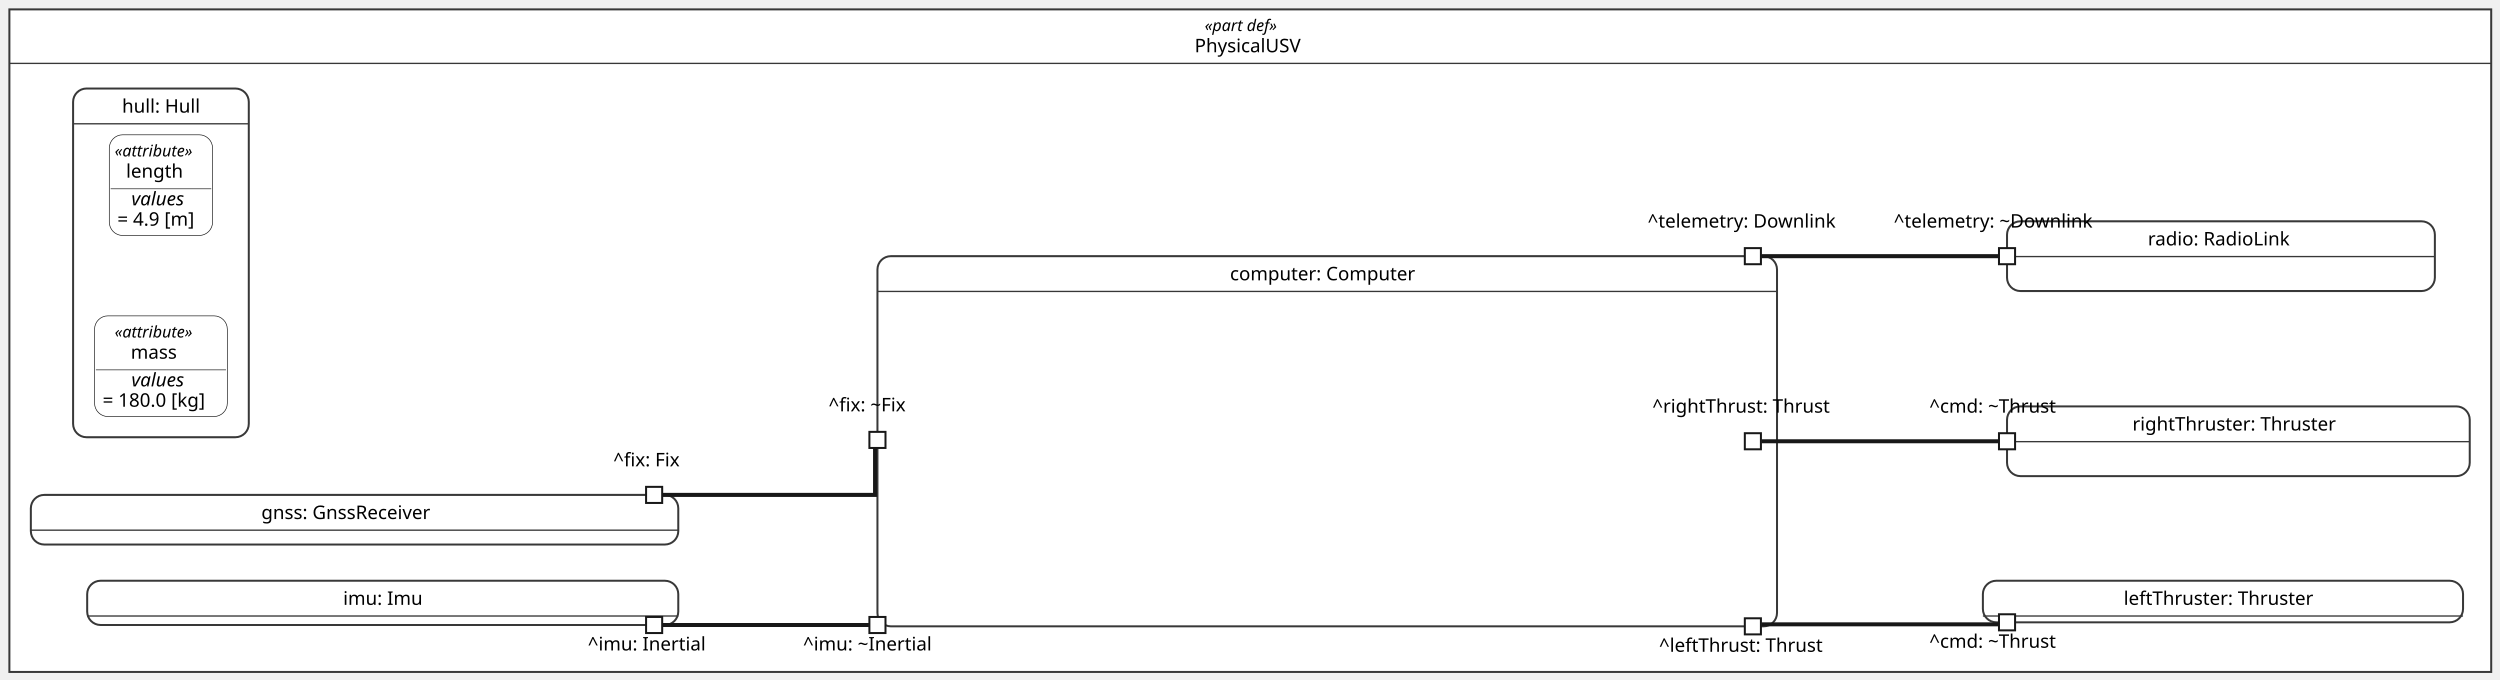
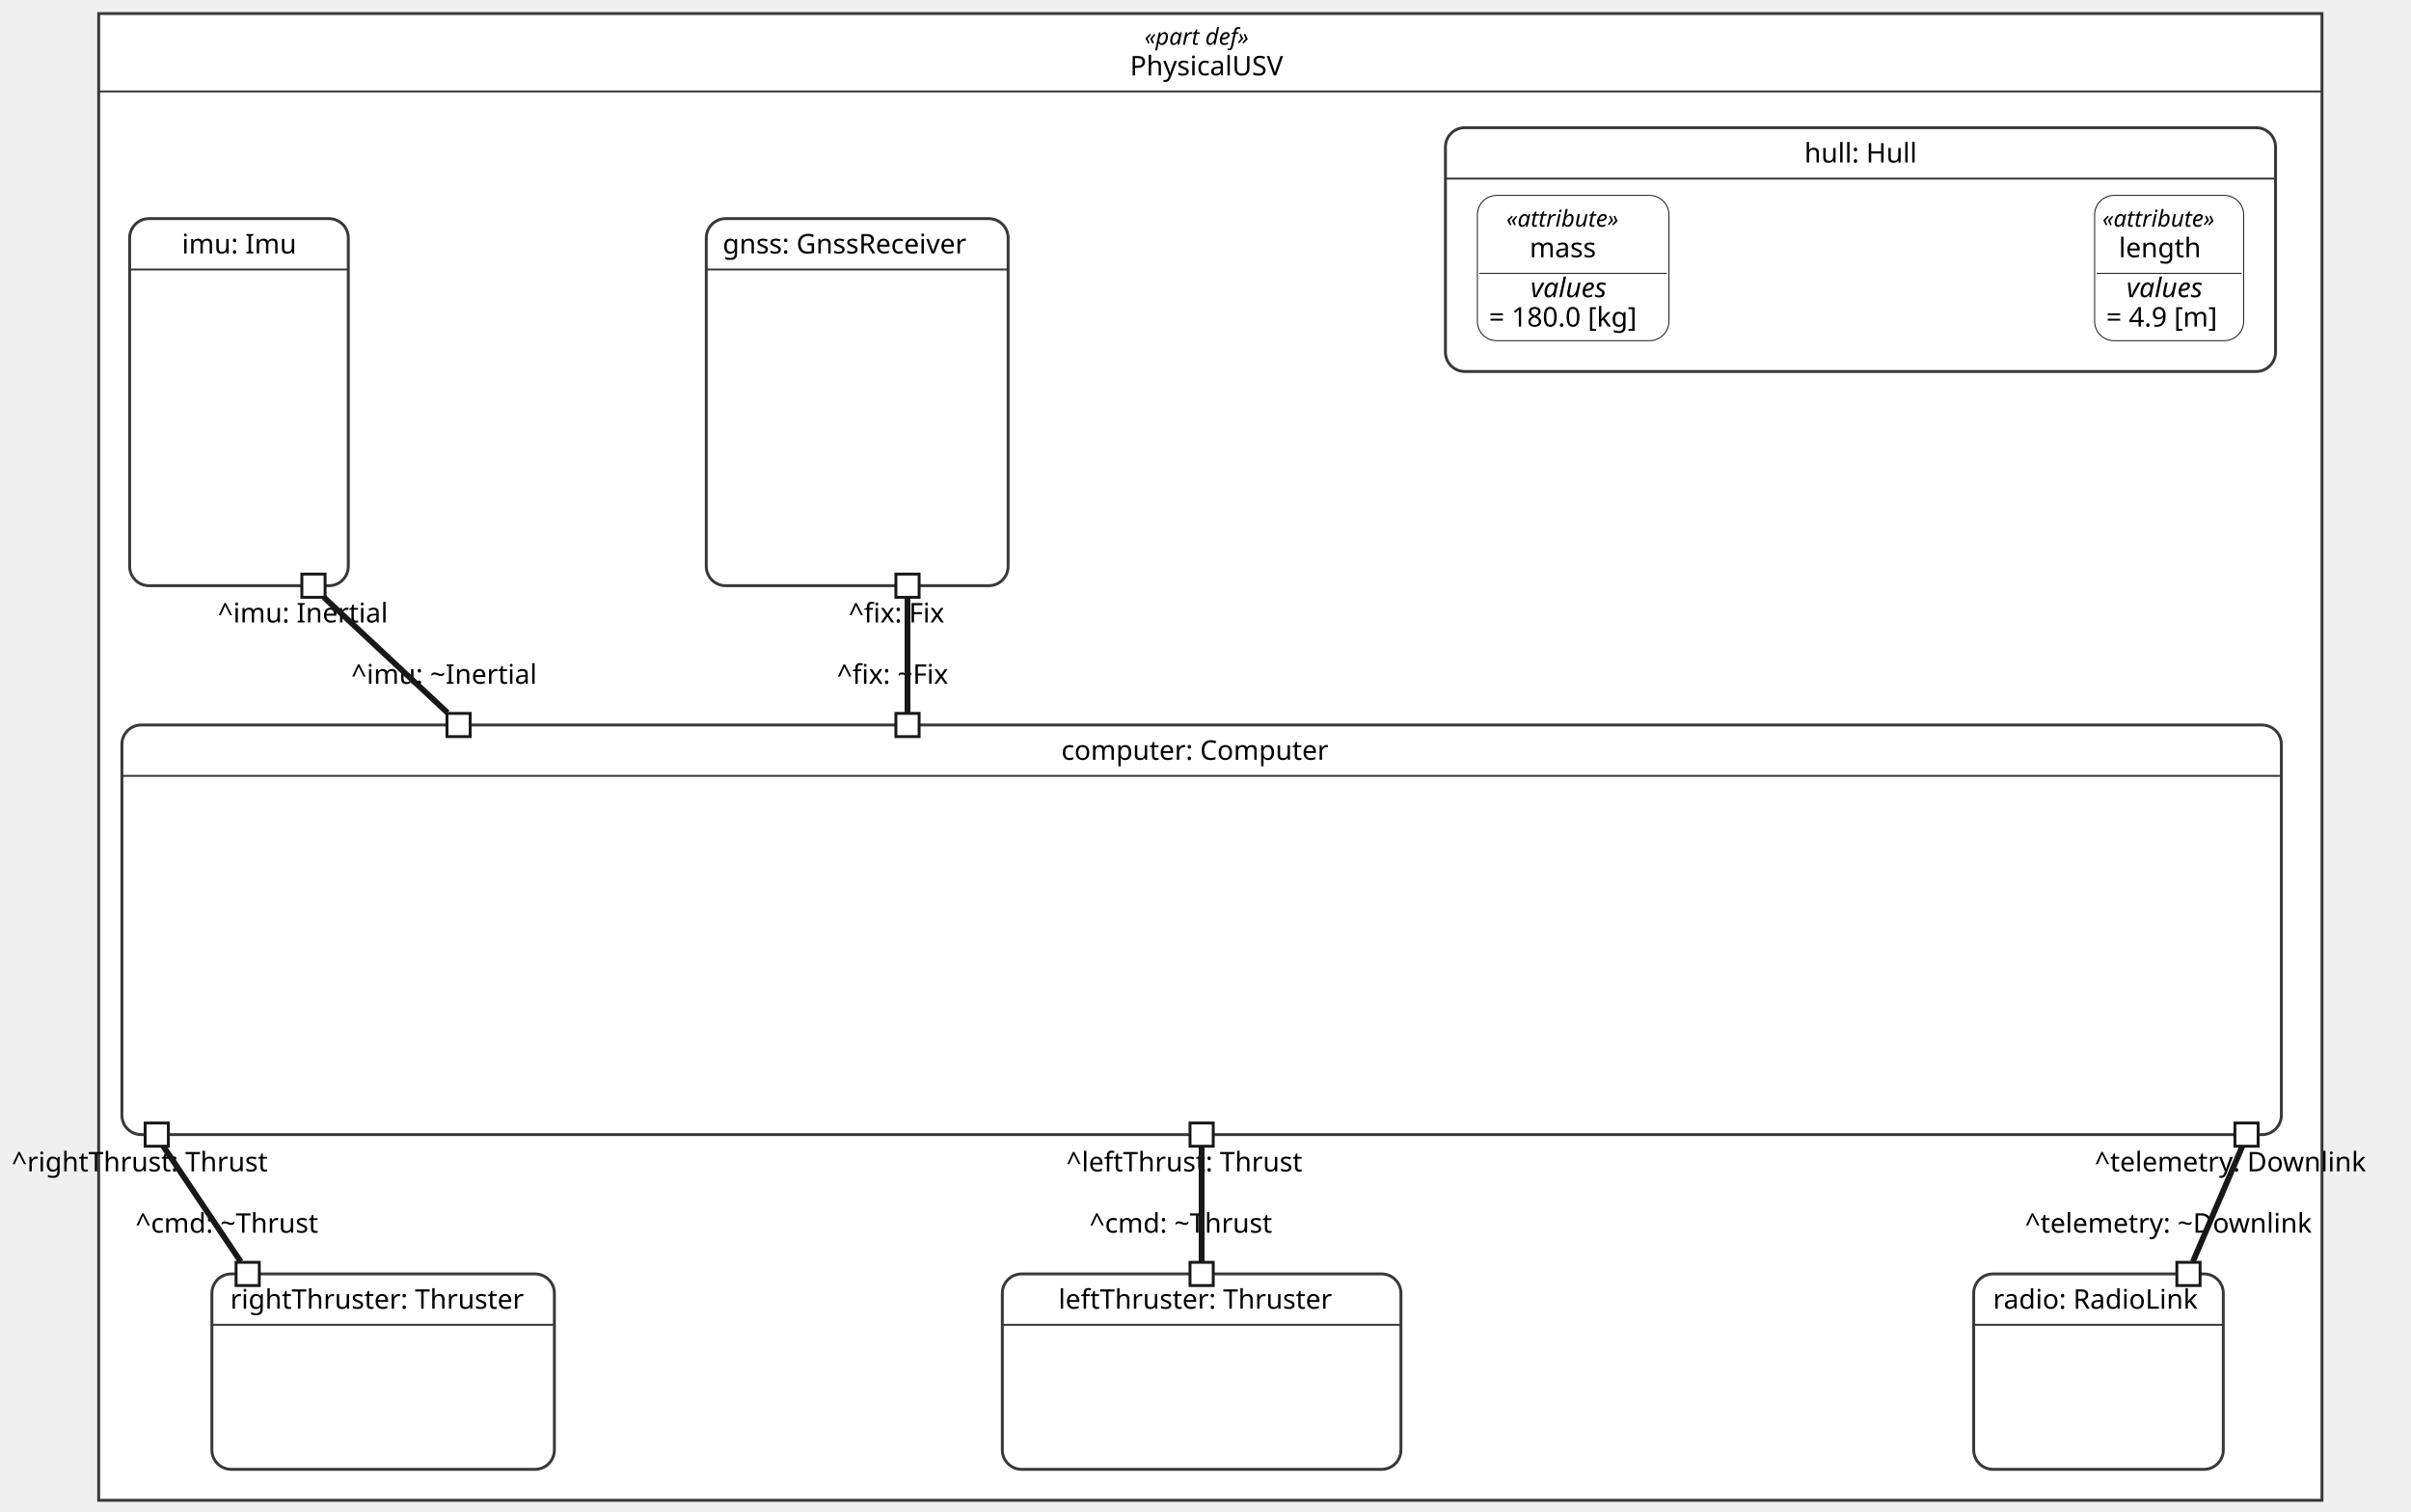
- <svg xmlns="http://www.w3.org/2000/svg" xmlns:xlink="http://www.w3.org/1999/xlink" contentStyleType="text/css" height="507px" preserveAspectRatio="none" style="width:1864px;height:507px;background:#FFFFFF;" version="1.1" viewBox="0 0 1864 507" width="1864px" zoomAndPan="magnify">
+ <svg xmlns="http://www.w3.org/2000/svg" xmlns:xlink="http://www.w3.org/1999/xlink" contentStyleType="text/css" height="781px" preserveAspectRatio="none" style="width:1246px;height:781px;background:#FFFFFF;" version="1.1" viewBox="0 0 1246 781" width="1246px" zoomAndPan="magnify">
  <defs />
  <g>
    <g id="cluster_E1">
-       <a href="psysml:49b1b536-6419-4db7-a451-2e9896fb3af5" target="_top" title="psysml:49b1b536-6419-4db7-a451-2e9896fb3af5" xlink:actuate="onRequest" xlink:href="psysml:49b1b536-6419-4db7-a451-2e9896fb3af5" xlink:show="new" xlink:title="psysml:49b1b536-6419-4db7-a451-2e9896fb3af5" xlink:type="simple">
-         <rect fill="#FFFFFF" height="494" id="E1" style="stroke:#383838;stroke-width:1.5;" width="1850.44" x="7" y="7" />
-         <text fill="#000000" font-family="sans-serif" font-size="12" font-style="italic" lengthAdjust="spacing" textLength="68" x="898.22" y="23.139">«part  def»</text>
-         <text fill="#000000" font-family="sans-serif" font-size="14" lengthAdjust="spacing" textLength="83" x="890.72" y="38.964">PhysicalUSV</text>
-         <line style="stroke:#383838;stroke-width:1.0;" x1="7" x2="1857.44" y1="47.266" y2="47.266" />
+       <a href="psysml:22ed3a09-f235-47b2-958a-5ccb75c629e2" target="_top" title="psysml:22ed3a09-f235-47b2-958a-5ccb75c629e2" xlink:actuate="onRequest" xlink:href="psysml:22ed3a09-f235-47b2-958a-5ccb75c629e2" xlink:show="new" xlink:title="psysml:22ed3a09-f235-47b2-958a-5ccb75c629e2" xlink:type="simple">
+         <rect fill="#FFFFFF" height="768.44" id="E1" style="stroke:#383838;stroke-width:1.5;" width="1149" x="51" y="7" />
+         <text fill="#000000" font-family="sans-serif" font-size="12" font-style="italic" lengthAdjust="spacing" textLength="68" x="591.5" y="23.139">«part  def»</text>
+         <text fill="#000000" font-family="sans-serif" font-size="14" lengthAdjust="spacing" textLength="83" x="584" y="38.964">PhysicalUSV</text>
+         <line style="stroke:#383838;stroke-width:1.0;" x1="51" x2="1200" y1="47.266" y2="47.266" />
      </a>
    </g>
    <g id="cluster_E2">
-       <a href="psysml:4ab1b368-916c-4f7e-867a-95e9d0bc05c9" target="_top" title="psysml:4ab1b368-916c-4f7e-867a-95e9d0bc05c9" xlink:actuate="onRequest" xlink:href="psysml:4ab1b368-916c-4f7e-867a-95e9d0bc05c9" xlink:show="new" xlink:title="psysml:4ab1b368-916c-4f7e-867a-95e9d0bc05c9" xlink:type="simple">
-         <rect fill="#FFFFFF" height="260" id="E2" rx="10" ry="10" style="stroke:#383838;stroke-width:1.5;" width="131" x="54.5" y="66" />
-         <text fill="#000000" font-family="sans-serif" font-size="14" lengthAdjust="spacing" textLength="58" x="91" y="83.995">hull: Hull</text>
-         <line style="stroke:#383838;stroke-width:1.0;" x1="54.5" x2="185.5" y1="92.297" y2="92.297" />
+       <a href="psysml:32a7881c-6265-4513-9049-7f98820aea71" target="_top" title="psysml:32a7881c-6265-4513-9049-7f98820aea71" xlink:actuate="onRequest" xlink:href="psysml:32a7881c-6265-4513-9049-7f98820aea71" xlink:show="new" xlink:title="psysml:32a7881c-6265-4513-9049-7f98820aea71" xlink:type="simple">
+         <rect fill="#FFFFFF" height="126" id="E2" rx="10" ry="10" style="stroke:#383838;stroke-width:1.5;" width="429" x="747" y="66" />
+         <text fill="#000000" font-family="sans-serif" font-size="14" lengthAdjust="spacing" textLength="58" x="932.5" y="83.995">hull: Hull</text>
+         <line style="stroke:#383838;stroke-width:1.0;" x1="747" x2="1176" y1="92.297" y2="92.297" />
      </a>
    </g>
    <g id="cluster_E5">
-       <a href="psysml:fca07de2-a735-4a96-9297-9b7aa95ee6fb" target="_top" title="psysml:fca07de2-a735-4a96-9297-9b7aa95ee6fb" xlink:actuate="onRequest" xlink:href="psysml:fca07de2-a735-4a96-9297-9b7aa95ee6fb" xlink:show="new" xlink:title="psysml:fca07de2-a735-4a96-9297-9b7aa95ee6fb" xlink:type="simple">
-         <rect fill="#FFFFFF" height="31" id="E5" rx="10" ry="10" style="stroke:#383838;stroke-width:1.5;" width="358" x="1478.44" y="433" />
-         <text fill="#000000" font-family="sans-serif" font-size="14" lengthAdjust="spacing" textLength="148" x="1583.44" y="450.995">leftThruster: Thruster</text>
-         <line style="stroke:#383838;stroke-width:1.0;" x1="1478.44" x2="1836.44" y1="459.297" y2="459.297" />
+       <a href="psysml:dc610840-1cfa-4d06-946f-f416af5ad27e" target="_top" title="psysml:dc610840-1cfa-4d06-946f-f416af5ad27e" xlink:actuate="onRequest" xlink:href="psysml:dc610840-1cfa-4d06-946f-f416af5ad27e" xlink:show="new" xlink:title="psysml:dc610840-1cfa-4d06-946f-f416af5ad27e" xlink:type="simple">
+         <rect fill="#FFFFFF" height="101" id="E5" rx="10" ry="10" style="stroke:#383838;stroke-width:1.5;" width="206" x="518" y="658.44" />
+         <text fill="#000000" font-family="sans-serif" font-size="14" lengthAdjust="spacing" textLength="148" x="547" y="676.435">leftThruster: Thruster</text>
+         <line style="stroke:#383838;stroke-width:1.0;" x1="518" x2="724" y1="684.737" y2="684.737" />
      </a>
    </g>
    <g id="cluster_E7">
-       <a href="psysml:cfd303a9-1568-4716-a533-3ee333aea6e6" target="_top" title="psysml:cfd303a9-1568-4716-a533-3ee333aea6e6" xlink:actuate="onRequest" xlink:href="psysml:cfd303a9-1568-4716-a533-3ee333aea6e6" xlink:show="new" xlink:title="psysml:cfd303a9-1568-4716-a533-3ee333aea6e6" xlink:type="simple">
-         <rect fill="#FFFFFF" height="52" id="E7" rx="10" ry="10" style="stroke:#383838;stroke-width:1.5;" width="345" x="1496.44" y="303" />
-         <text fill="#000000" font-family="sans-serif" font-size="14" lengthAdjust="spacing" textLength="158" x="1589.94" y="320.995">rightThruster: Thruster</text>
-         <line style="stroke:#383838;stroke-width:1.0;" x1="1496.44" x2="1841.44" y1="329.297" y2="329.297" />
+       <a href="psysml:55d29156-dfee-4892-9f6b-d3f9e4b67cd7" target="_top" title="psysml:55d29156-dfee-4892-9f6b-d3f9e4b67cd7" xlink:actuate="onRequest" xlink:href="psysml:55d29156-dfee-4892-9f6b-d3f9e4b67cd7" xlink:show="new" xlink:title="psysml:55d29156-dfee-4892-9f6b-d3f9e4b67cd7" xlink:type="simple">
+         <rect fill="#FFFFFF" height="101" id="E7" rx="10" ry="10" style="stroke:#383838;stroke-width:1.5;" width="177" x="109.5" y="658.44" />
+         <text fill="#000000" font-family="sans-serif" font-size="14" lengthAdjust="spacing" textLength="158" x="119" y="676.435">rightThruster: Thruster</text>
+         <line style="stroke:#383838;stroke-width:1.0;" x1="109.5" x2="286.5" y1="684.737" y2="684.737" />
      </a>
    </g>
    <g id="cluster_E9">
-       <a href="psysml:745689f7-9c09-472a-bb65-5b7ba7d037ed" target="_top" title="psysml:745689f7-9c09-472a-bb65-5b7ba7d037ed" xlink:actuate="onRequest" xlink:href="psysml:745689f7-9c09-472a-bb65-5b7ba7d037ed" xlink:show="new" xlink:title="psysml:745689f7-9c09-472a-bb65-5b7ba7d037ed" xlink:type="simple">
-         <rect fill="#FFFFFF" height="37" id="E9" rx="10" ry="10" style="stroke:#383838;stroke-width:1.5;" width="482.72" x="23" y="369" />
-         <text fill="#000000" font-family="sans-serif" font-size="14" lengthAdjust="spacing" textLength="139" x="194.86" y="386.995">gnss: GnssReceiver</text>
-         <line style="stroke:#383838;stroke-width:1.0;" x1="23" x2="505.72" y1="395.297" y2="395.297" />
+       <a href="psysml:afebcab4-f4f2-447f-9298-8e236e1496b1" target="_top" title="psysml:afebcab4-f4f2-447f-9298-8e236e1496b1" xlink:actuate="onRequest" xlink:href="psysml:afebcab4-f4f2-447f-9298-8e236e1496b1" xlink:show="new" xlink:title="psysml:afebcab4-f4f2-447f-9298-8e236e1496b1" xlink:type="simple">
+         <rect fill="#FFFFFF" height="189.72" id="E9" rx="10" ry="10" style="stroke:#383838;stroke-width:1.5;" width="156" x="365" y="113" />
+         <text fill="#000000" font-family="sans-serif" font-size="14" lengthAdjust="spacing" textLength="139" x="373.5" y="130.995">gnss: GnssReceiver</text>
+         <line style="stroke:#383838;stroke-width:1.0;" x1="365" x2="521" y1="139.297" y2="139.297" />
      </a>
    </g>
    <g id="cluster_E11">
-       <a href="psysml:8be73a77-4087-4ed9-9e67-664b832a765f" target="_top" title="psysml:8be73a77-4087-4ed9-9e67-664b832a765f" xlink:actuate="onRequest" xlink:href="psysml:8be73a77-4087-4ed9-9e67-664b832a765f" xlink:show="new" xlink:title="psysml:8be73a77-4087-4ed9-9e67-664b832a765f" xlink:type="simple">
-         <rect fill="#FFFFFF" height="33" id="E11" rx="10" ry="10" style="stroke:#383838;stroke-width:1.5;" width="440.72" x="65" y="433" />
-         <text fill="#000000" font-family="sans-serif" font-size="14" lengthAdjust="spacing" textLength="59" x="255.86" y="450.995">imu: Imu</text>
-         <line style="stroke:#383838;stroke-width:1.0;" x1="65" x2="505.72" y1="459.297" y2="459.297" />
+       <a href="psysml:6a8bbe86-dc5d-4ab7-a3b4-be3c7846763f" target="_top" title="psysml:6a8bbe86-dc5d-4ab7-a3b4-be3c7846763f" xlink:actuate="onRequest" xlink:href="psysml:6a8bbe86-dc5d-4ab7-a3b4-be3c7846763f" xlink:show="new" xlink:title="psysml:6a8bbe86-dc5d-4ab7-a3b4-be3c7846763f" xlink:type="simple">
+         <rect fill="#FFFFFF" height="189.72" id="E11" rx="10" ry="10" style="stroke:#383838;stroke-width:1.5;" width="113" x="67" y="113" />
+         <text fill="#000000" font-family="sans-serif" font-size="14" lengthAdjust="spacing" textLength="59" x="94" y="130.995">imu: Imu</text>
+         <line style="stroke:#383838;stroke-width:1.0;" x1="67" x2="180" y1="139.297" y2="139.297" />
      </a>
    </g>
    <g id="cluster_E13">
-       <a href="psysml:97d54f14-b689-46bb-9d75-5d5c3098ac0b" target="_top" title="psysml:97d54f14-b689-46bb-9d75-5d5c3098ac0b" xlink:actuate="onRequest" xlink:href="psysml:97d54f14-b689-46bb-9d75-5d5c3098ac0b" xlink:show="new" xlink:title="psysml:97d54f14-b689-46bb-9d75-5d5c3098ac0b" xlink:type="simple">
-         <rect fill="#FFFFFF" height="276" id="E13" rx="10" ry="10" style="stroke:#383838;stroke-width:1.5;" width="670.72" x="654.22" y="191" />
-         <text fill="#000000" font-family="sans-serif" font-size="14" lengthAdjust="spacing" textLength="145" x="917.08" y="208.995">computer: Computer</text>
-         <line style="stroke:#383838;stroke-width:1.0;" x1="654.22" x2="1324.94" y1="217.297" y2="217.297" />
+       <a href="psysml:57e37b6f-cd89-4e27-bf85-5b8bc3964f6f" target="_top" title="psysml:57e37b6f-cd89-4e27-bf85-5b8bc3964f6f" xlink:actuate="onRequest" xlink:href="psysml:57e37b6f-cd89-4e27-bf85-5b8bc3964f6f" xlink:show="new" xlink:title="psysml:57e37b6f-cd89-4e27-bf85-5b8bc3964f6f" xlink:type="simple">
+         <rect fill="#FFFFFF" height="211.72" id="E13" rx="10" ry="10" style="stroke:#383838;stroke-width:1.5;" width="1116" x="63" y="374.72" />
+         <text fill="#000000" font-family="sans-serif" font-size="14" lengthAdjust="spacing" textLength="145" x="548.5" y="392.715">computer: Computer</text>
+         <line style="stroke:#383838;stroke-width:1.0;" x1="63" x2="1179" y1="401.017" y2="401.017" />
      </a>
    </g>
    <g id="cluster_E19">
-       <a href="psysml:4c47d96f-a5a5-4d13-bb72-eae44202a998" target="_top" title="psysml:4c47d96f-a5a5-4d13-bb72-eae44202a998" xlink:actuate="onRequest" xlink:href="psysml:4c47d96f-a5a5-4d13-bb72-eae44202a998" xlink:show="new" xlink:title="psysml:4c47d96f-a5a5-4d13-bb72-eae44202a998" xlink:type="simple">
-         <rect fill="#FFFFFF" height="52" id="E19" rx="10" ry="10" style="stroke:#383838;stroke-width:1.5;" width="319" x="1496.44" y="165" />
-         <text fill="#000000" font-family="sans-serif" font-size="14" lengthAdjust="spacing" textLength="109" x="1601.44" y="182.995">radio: RadioLink</text>
-         <line style="stroke:#383838;stroke-width:1.0;" x1="1496.44" x2="1815.44" y1="191.297" y2="191.297" />
+       <a href="psysml:0f961d97-98ca-476e-a633-5e2cf5ad88d3" target="_top" title="psysml:0f961d97-98ca-476e-a633-5e2cf5ad88d3" xlink:actuate="onRequest" xlink:href="psysml:0f961d97-98ca-476e-a633-5e2cf5ad88d3" xlink:show="new" xlink:title="psysml:0f961d97-98ca-476e-a633-5e2cf5ad88d3" xlink:type="simple">
+         <rect fill="#FFFFFF" height="101" id="E19" rx="10" ry="10" style="stroke:#383838;stroke-width:1.5;" width="129" x="1020" y="658.44" />
+         <text fill="#000000" font-family="sans-serif" font-size="14" lengthAdjust="spacing" textLength="109" x="1030" y="676.435">radio: RadioLink</text>
+         <line style="stroke:#383838;stroke-width:1.0;" x1="1020" x2="1149" y1="684.737" y2="684.737" />
      </a>
    </g>
-     <a href="psysml:93f2fb13-fefa-4023-b1ee-29395e008b41" target="_top" title="psysml:93f2fb13-fefa-4023-b1ee-29395e008b41" xlink:actuate="onRequest" xlink:href="psysml:93f2fb13-fefa-4023-b1ee-29395e008b41" xlink:show="new" xlink:title="psysml:93f2fb13-fefa-4023-b1ee-29395e008b41" xlink:type="simple">
+     <a href="psysml:4ee57b6b-493b-45f5-8c51-1c4a9e177d6a" target="_top" title="psysml:4ee57b6b-493b-45f5-8c51-1c4a9e177d6a" xlink:actuate="onRequest" xlink:href="psysml:4ee57b6b-493b-45f5-8c51-1c4a9e177d6a" xlink:show="new" xlink:title="psysml:4ee57b6b-493b-45f5-8c51-1c4a9e177d6a" xlink:type="simple">
      <g id="elem_E3">
-         <rect fill="#FFFFFF" height="75.081" id="E3" rx="10" ry="10" style="stroke:#181818;stroke-width:0.5;" width="77" x="81.5" y="100.5" />
-         <text fill="#000000" font-family="sans-serif" font-size="12" font-style="italic" lengthAdjust="spacing" textLength="69" x="85.5" y="116.639">«attribute»</text>
-         <text fill="#000000" font-family="sans-serif" font-size="14" lengthAdjust="spacing" textLength="44" x="94" y="132.464">length</text>
-         <line style="stroke:#181818;stroke-width:0.5;" x1="82.5" x2="157.5" y1="140.766" y2="140.766" />
-         <text fill="#000000" font-family="sans-serif" font-size="14" lengthAdjust="spacing" textLength="65" x="87.5" y="168.28">= 4.9 [m]</text>
-         <text fill="#000000" font-family="sans-serif" font-size="14" font-style="italic" lengthAdjust="spacing" textLength="44" x="98" y="153.112">values</text>
+         <rect fill="#FFFFFF" height="75.081" id="E3" rx="10" ry="10" style="stroke:#181818;stroke-width:0.5;" width="77" x="1082.5" y="101" />
+         <text fill="#000000" font-family="sans-serif" font-size="12" font-style="italic" lengthAdjust="spacing" textLength="69" x="1086.5" y="117.139">«attribute»</text>
+         <text fill="#000000" font-family="sans-serif" font-size="14" lengthAdjust="spacing" textLength="44" x="1095" y="132.964">length</text>
+         <line style="stroke:#181818;stroke-width:0.5;" x1="1083.5" x2="1158.5" y1="141.266" y2="141.266" />
+         <text fill="#000000" font-family="sans-serif" font-size="14" lengthAdjust="spacing" textLength="65" x="1088.5" y="168.78">= 4.9 [m]</text>
+         <text fill="#000000" font-family="sans-serif" font-size="14" font-style="italic" lengthAdjust="spacing" textLength="44" x="1099" y="153.612">values</text>
      </g>
    </a>
-     <a href="psysml:f4b86a8f-66e7-4ce4-8ffb-94f3e6da9468" target="_top" title="psysml:f4b86a8f-66e7-4ce4-8ffb-94f3e6da9468" xlink:actuate="onRequest" xlink:href="psysml:f4b86a8f-66e7-4ce4-8ffb-94f3e6da9468" xlink:show="new" xlink:title="psysml:f4b86a8f-66e7-4ce4-8ffb-94f3e6da9468" xlink:type="simple">
+     <a href="psysml:edbc8081-2a7f-4976-bdf4-2d621f8b8dd0" target="_top" title="psysml:edbc8081-2a7f-4976-bdf4-2d621f8b8dd0" xlink:actuate="onRequest" xlink:href="psysml:edbc8081-2a7f-4976-bdf4-2d621f8b8dd0" xlink:show="new" xlink:title="psysml:edbc8081-2a7f-4976-bdf4-2d621f8b8dd0" xlink:type="simple">
      <g id="elem_E4">
-         <rect fill="#FFFFFF" height="75.081" id="E4" rx="10" ry="10" style="stroke:#181818;stroke-width:0.5;" width="99" x="70.5" y="235.5" />
-         <text fill="#000000" font-family="sans-serif" font-size="12" font-style="italic" lengthAdjust="spacing" textLength="69" x="85.5" y="251.639">«attribute»</text>
-         <text fill="#000000" font-family="sans-serif" font-size="14" lengthAdjust="spacing" textLength="37" x="97.5" y="267.464">mass</text>
-         <line style="stroke:#181818;stroke-width:0.5;" x1="71.5" x2="168.5" y1="275.766" y2="275.766" />
-         <text fill="#000000" font-family="sans-serif" font-size="14" lengthAdjust="spacing" textLength="87" x="76.5" y="303.279">= 180.0 [kg]</text>
-         <text fill="#000000" font-family="sans-serif" font-size="14" font-style="italic" lengthAdjust="spacing" textLength="44" x="98" y="288.112">values</text>
+         <rect fill="#FFFFFF" height="75.081" id="E4" rx="10" ry="10" style="stroke:#181818;stroke-width:0.5;" width="99" x="763.5" y="101" />
+         <text fill="#000000" font-family="sans-serif" font-size="12" font-style="italic" lengthAdjust="spacing" textLength="69" x="778.5" y="117.139">«attribute»</text>
+         <text fill="#000000" font-family="sans-serif" font-size="14" lengthAdjust="spacing" textLength="37" x="790.5" y="132.964">mass</text>
+         <line style="stroke:#181818;stroke-width:0.5;" x1="764.5" x2="861.5" y1="141.266" y2="141.266" />
+         <text fill="#000000" font-family="sans-serif" font-size="14" lengthAdjust="spacing" textLength="87" x="769.5" y="168.78">= 180.0 [kg]</text>
+         <text fill="#000000" font-family="sans-serif" font-size="14" font-style="italic" lengthAdjust="spacing" textLength="44" x="791" y="153.612">values</text>
      </g>
    </a>
-     <text fill="#000000" font-family="sans-serif" font-size="14" lengthAdjust="spacing" textLength="108" x="1438.44" y="482.995">^cmd: ~Thrust</text>
-     <rect fill="#FFFFFF" height="12" style="stroke:#181818;stroke-width:1.5;" width="12" x="1490.44" y="458" />
-     <text fill="#000000" font-family="sans-serif" font-size="14" lengthAdjust="spacing" textLength="108" x="1438.44" y="307.698">^cmd: ~Thrust</text>
-     <rect fill="#FFFFFF" height="12" style="stroke:#181818;stroke-width:1.5;" width="12" x="1490.44" y="323" />
-     <text fill="#000000" font-family="sans-serif" font-size="14" lengthAdjust="spacing" textLength="53" x="457.22" y="347.698">^fix: Fix</text>
-     <rect fill="#FFFFFF" height="12" style="stroke:#181818;stroke-width:1.5;" width="12" x="481.72" y="363" />
-     <text fill="#000000" font-family="sans-serif" font-size="14" lengthAdjust="spacing" textLength="91" x="438.22" y="484.995">^imu: Inertial</text>
-     <rect fill="#FFFFFF" height="12" style="stroke:#181818;stroke-width:1.5;" width="12" x="481.72" y="460" />
-     <text fill="#000000" font-family="sans-serif" font-size="14" lengthAdjust="spacing" textLength="132" x="1236.94" y="485.995">^leftThrust: Thrust</text>
-     <rect fill="#FFFFFF" height="12" style="stroke:#181818;stroke-width:1.5;" width="12" x="1300.94" y="461" />
-     <text fill="#000000" font-family="sans-serif" font-size="14" lengthAdjust="spacing" textLength="142" x="1231.94" y="307.698">^rightThrust: Thrust</text>
-     <rect fill="#FFFFFF" height="12" style="stroke:#181818;stroke-width:1.5;" width="12" x="1300.94" y="323" />
-     <text fill="#000000" font-family="sans-serif" font-size="14" lengthAdjust="spacing" textLength="149" x="1228.44" y="169.698">^telemetry: Downlink</text>
-     <rect fill="#FFFFFF" height="12" style="stroke:#181818;stroke-width:1.5;" width="12" x="1300.94" y="185" />
-     <text fill="#000000" font-family="sans-serif" font-size="14" lengthAdjust="spacing" textLength="103" x="598.72" y="484.995">^imu: ~Inertial</text>
-     <rect fill="#FFFFFF" height="12" style="stroke:#181818;stroke-width:1.5;" width="12" x="648.22" y="460" />
-     <text fill="#000000" font-family="sans-serif" font-size="14" lengthAdjust="spacing" textLength="65" x="617.72" y="306.698">^fix: ~Fix</text>
-     <rect fill="#FFFFFF" height="12" style="stroke:#181818;stroke-width:1.5;" width="12" x="648.22" y="322" />
-     <text fill="#000000" font-family="sans-serif" font-size="14" lengthAdjust="spacing" textLength="161" x="1411.94" y="169.698">^telemetry: ~Downlink</text>
-     <rect fill="#FFFFFF" height="12" style="stroke:#181818;stroke-width:1.5;" width="12" x="1490.44" y="185" />
-     <g id="link_E14_E6">
-       <a href="psysml:4e297981-0591-49de-b8a3-c79252a3c69a" target="_top" title="psysml:4e297981-0591-49de-b8a3-c79252a3c69a" xlink:actuate="onRequest" xlink:href="psysml:4e297981-0591-49de-b8a3-c79252a3c69a" xlink:show="new" xlink:title="psysml:4e297981-0591-49de-b8a3-c79252a3c69a" xlink:type="simple">
-         <path d="M1313.25,465.5 C1342.14,465.5 1461.76,465.5 1490.3,465.5 " fill="none" id="E14-E6" style="stroke:#181818;stroke-width:3.0;" />
+     <text fill="#000000" font-family="sans-serif" font-size="14" lengthAdjust="spacing" textLength="108" x="563" y="637.138">^cmd: ~Thrust</text>
+     <rect fill="#FFFFFF" height="12" style="stroke:#181818;stroke-width:1.5;" width="12" x="615" y="652.44" />
+     <text fill="#000000" font-family="sans-serif" font-size="14" lengthAdjust="spacing" textLength="108" x="70" y="637.138">^cmd: ~Thrust</text>
+     <rect fill="#FFFFFF" height="12" style="stroke:#181818;stroke-width:1.5;" width="12" x="122" y="652.44" />
+     <text fill="#000000" font-family="sans-serif" font-size="14" lengthAdjust="spacing" textLength="53" x="438.5" y="321.715">^fix: Fix</text>
+     <rect fill="#FFFFFF" height="12" style="stroke:#181818;stroke-width:1.5;" width="12" x="463" y="296.72" />
+     <text fill="#000000" font-family="sans-serif" font-size="14" lengthAdjust="spacing" textLength="91" x="112.5" y="321.715">^imu: Inertial</text>
+     <rect fill="#FFFFFF" height="12" style="stroke:#181818;stroke-width:1.5;" width="12" x="156" y="296.72" />
+     <text fill="#000000" font-family="sans-serif" font-size="14" lengthAdjust="spacing" textLength="142" x="6" y="605.435">^rightThrust: Thrust</text>
+     <rect fill="#FFFFFF" height="12" style="stroke:#181818;stroke-width:1.5;" width="12" x="75" y="580.44" />
+     <text fill="#000000" font-family="sans-serif" font-size="14" lengthAdjust="spacing" textLength="65" x="432.5" y="353.418">^fix: ~Fix</text>
+     <rect fill="#FFFFFF" height="12" style="stroke:#181818;stroke-width:1.5;" width="12" x="463" y="368.72" />
+     <text fill="#000000" font-family="sans-serif" font-size="14" lengthAdjust="spacing" textLength="103" x="181.5" y="353.418">^imu: ~Inertial</text>
+     <rect fill="#FFFFFF" height="12" style="stroke:#181818;stroke-width:1.5;" width="12" x="231" y="368.72" />
+     <text fill="#000000" font-family="sans-serif" font-size="14" lengthAdjust="spacing" textLength="132" x="551" y="605.435">^leftThrust: Thrust</text>
+     <rect fill="#FFFFFF" height="12" style="stroke:#181818;stroke-width:1.5;" width="12" x="615" y="580.44" />
+     <text fill="#000000" font-family="sans-serif" font-size="14" lengthAdjust="spacing" textLength="149" x="1082.5" y="605.435">^telemetry: Downlink</text>
+     <rect fill="#FFFFFF" height="12" style="stroke:#181818;stroke-width:1.5;" width="12" x="1155" y="580.44" />
+     <text fill="#000000" font-family="sans-serif" font-size="14" lengthAdjust="spacing" textLength="161" x="1046.5" y="637.138">^telemetry: ~Downlink</text>
+     <rect fill="#FFFFFF" height="12" style="stroke:#181818;stroke-width:1.5;" width="12" x="1125" y="652.44" />
+     <g id="link_E17_E6">
+       <a href="psysml:e1452058-5a7b-4b4d-b7f6-cc1040ad6d6a" target="_top" title="psysml:e1452058-5a7b-4b4d-b7f6-cc1040ad6d6a" xlink:actuate="onRequest" xlink:href="psysml:e1452058-5a7b-4b4d-b7f6-cc1040ad6d6a" xlink:show="new" xlink:title="psysml:e1452058-5a7b-4b4d-b7f6-cc1040ad6d6a" xlink:type="simple">
+         <path d="M621,592.47 C621,605.26 621,638.92 621,652.07 " fill="none" id="E17-E6" style="stroke:#181818;stroke-width:3.0;" />
      </a>
    </g>
-     <g id="link_E15_E8">
-       <a href="psysml:dfd89705-f1e0-4011-a34e-3e20c88acc33" target="_top" title="psysml:dfd89705-f1e0-4011-a34e-3e20c88acc33" xlink:actuate="onRequest" xlink:href="psysml:dfd89705-f1e0-4011-a34e-3e20c88acc33" xlink:show="new" xlink:title="psysml:dfd89705-f1e0-4011-a34e-3e20c88acc33" xlink:type="simple">
-         <path d="M1313.25,329 C1342.14,329 1461.76,329 1490.3,329 " fill="none" id="E15-E8" style="stroke:#181818;stroke-width:3.0;" />
+     <g id="link_E14_E8">
+       <a href="psysml:7e6857f9-813b-48b8-b9e2-e60080aadc0a" target="_top" title="psysml:7e6857f9-813b-48b8-b9e2-e60080aadc0a" xlink:actuate="onRequest" xlink:href="psysml:7e6857f9-813b-48b8-b9e2-e60080aadc0a" xlink:show="new" xlink:title="psysml:7e6857f9-813b-48b8-b9e2-e60080aadc0a" xlink:type="simple">
+         <path d="M84.38,592.47 C92.97,605.26 115.57,638.92 124.39,652.07 " fill="none" id="E14-E8" style="stroke:#181818;stroke-width:3.0;" />
      </a>
    </g>
-     <g id="link_E10_E18">
-       <a href="psysml:aa89069e-adfd-430d-83e4-3c70346474bb" target="_top" title="psysml:aa89069e-adfd-430d-83e4-3c70346474bb" xlink:actuate="onRequest" xlink:href="psysml:aa89069e-adfd-430d-83e4-3c70346474bb" xlink:show="new" xlink:title="psysml:aa89069e-adfd-430d-83e4-3c70346474bb" xlink:type="simple">
-         <path d="M493.98,369 C524.06,369 652.44,369 652.44,369 C652.44,369 652.44,345.45 652.44,334.05 " fill="none" id="E10-E18" style="stroke:#181818;stroke-width:3.0;" />
+     <g id="link_E10_E15">
+       <a href="psysml:79685791-328a-4481-88f7-4c43d14e29b0" target="_top" title="psysml:79685791-328a-4481-88f7-4c43d14e29b0" xlink:actuate="onRequest" xlink:href="psysml:79685791-328a-4481-88f7-4c43d14e29b0" xlink:show="new" xlink:title="psysml:79685791-328a-4481-88f7-4c43d14e29b0" xlink:type="simple">
+         <path d="M469,308.75 C469,321.54 469,355.2 469,368.35 " fill="none" id="E10-E15" style="stroke:#181818;stroke-width:3.0;" />
      </a>
    </g>
-     <g id="link_E12_E17">
-       <a href="psysml:02ea0dfd-eee8-4e57-966f-e05376c6f8f1" target="_top" title="psysml:02ea0dfd-eee8-4e57-966f-e05376c6f8f1" xlink:actuate="onRequest" xlink:href="psysml:02ea0dfd-eee8-4e57-966f-e05376c6f8f1" xlink:show="new" xlink:title="psysml:02ea0dfd-eee8-4e57-966f-e05376c6f8f1" xlink:type="simple">
-         <path d="M494.04,466 C520.42,466 621.5,466 647.89,466 " fill="none" id="E12-E17" style="stroke:#181818;stroke-width:3.0;" />
+     <g id="link_E12_E16">
+       <a href="psysml:a95fe537-d07c-4644-b78a-2bc289759567" target="_top" title="psysml:a95fe537-d07c-4644-b78a-2bc289759567" xlink:actuate="onRequest" xlink:href="psysml:a95fe537-d07c-4644-b78a-2bc289759567" xlink:show="new" xlink:title="psysml:a95fe537-d07c-4644-b78a-2bc289759567" xlink:type="simple">
+         <path d="M167.39,308.75 C181.1,321.54 217.16,355.2 231.25,368.35 " fill="none" id="E12-E16" style="stroke:#181818;stroke-width:3.0;" />
      </a>
    </g>
-     <g id="link_E16_E20">
-       <a href="psysml:4504d634-f742-4499-8b19-ca3e6591aeab" target="_top" title="psysml:4504d634-f742-4499-8b19-ca3e6591aeab" xlink:actuate="onRequest" xlink:href="psysml:4504d634-f742-4499-8b19-ca3e6591aeab" xlink:show="new" xlink:title="psysml:4504d634-f742-4499-8b19-ca3e6591aeab" xlink:type="simple">
-         <path d="M1313.25,191 C1342.14,191 1461.76,191 1490.3,191 " fill="none" id="E16-E20" style="stroke:#181818;stroke-width:3.0;" />
+     <g id="link_E18_E20">
+       <a href="psysml:dc03103f-5039-4200-9cf4-470125a58385" target="_top" title="psysml:dc03103f-5039-4200-9cf4-470125a58385" xlink:actuate="onRequest" xlink:href="psysml:dc03103f-5039-4200-9cf4-470125a58385" xlink:show="new" xlink:title="psysml:dc03103f-5039-4200-9cf4-470125a58385" xlink:type="simple">
+         <path d="M1158.84,592.47 C1153.36,605.26 1138.94,638.92 1133.3,652.07 " fill="none" id="E18-E20" style="stroke:#181818;stroke-width:3.0;" />
      </a>
    </g>
  </g>
</svg>
